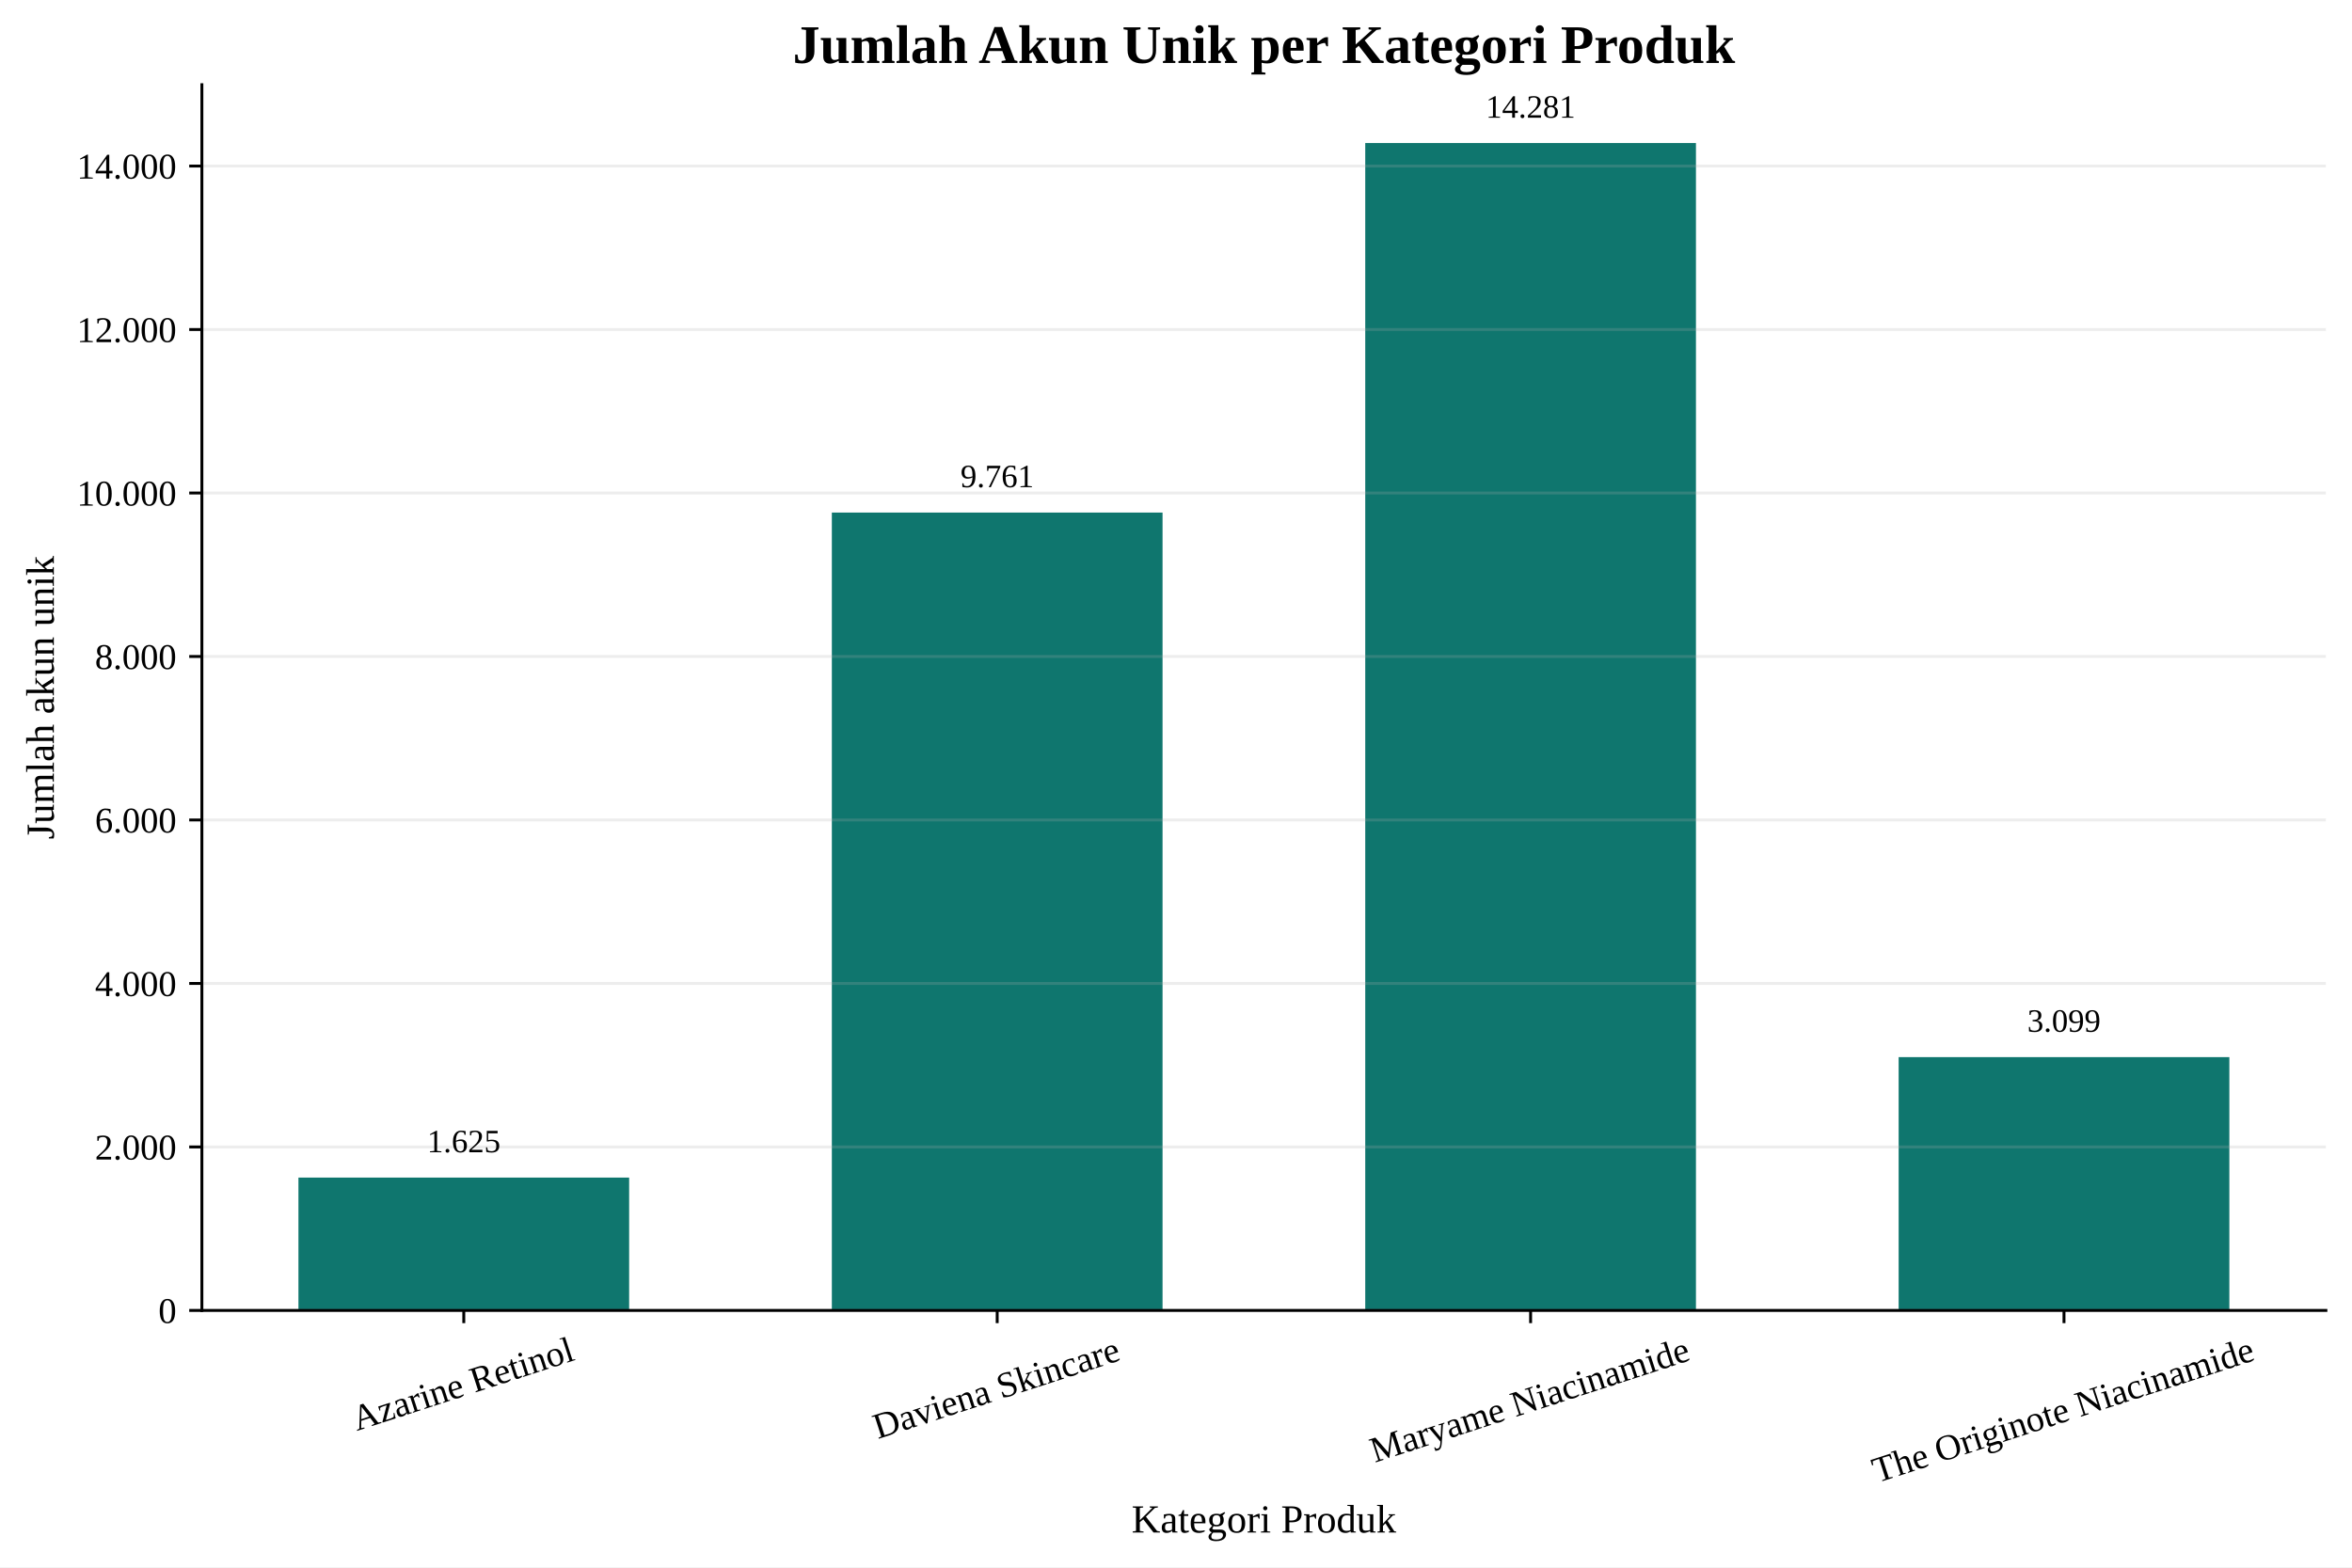
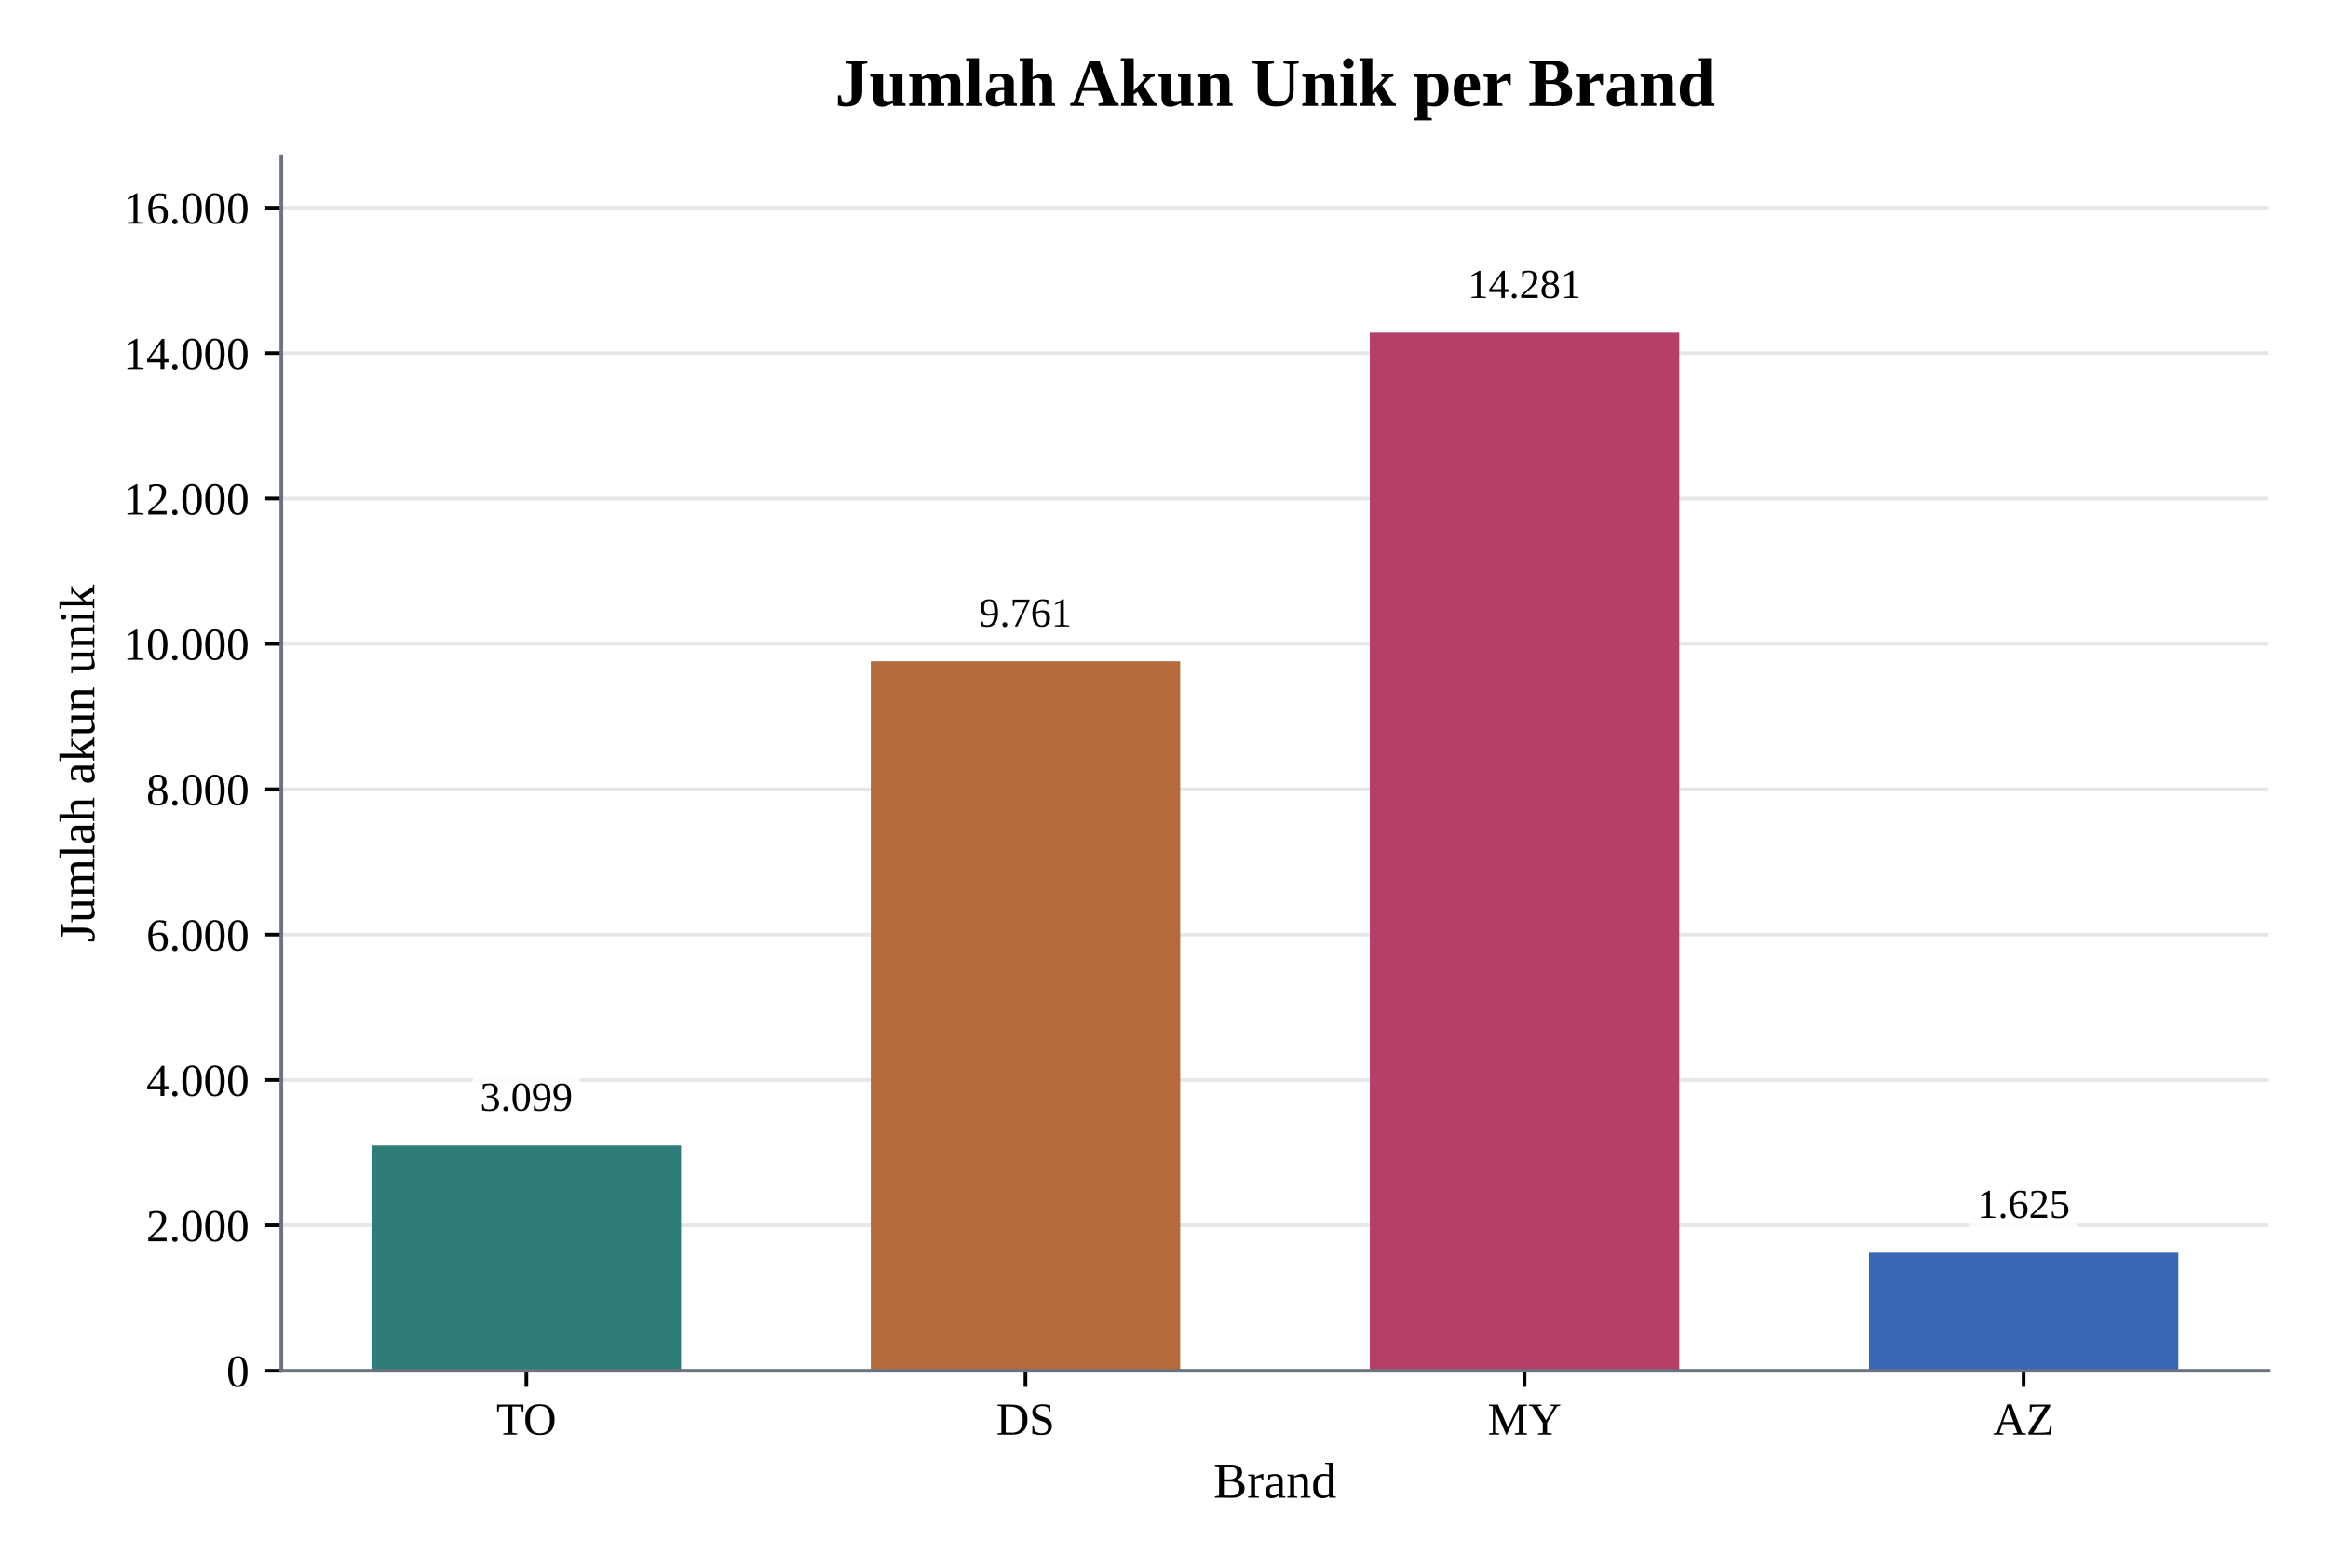
- <svg xmlns="http://www.w3.org/2000/svg" xmlns:xlink="http://www.w3.org/1999/xlink" width="648.791pt" height="432.399pt" viewBox="0 0 648.791 432.399" version="1.1">
+ <svg xmlns="http://www.w3.org/2000/svg" xmlns:xlink="http://www.w3.org/1999/xlink" width="508.517pt" height="342.486pt" viewBox="0 0 508.517 342.486" version="1.1">
  <defs>
    <style type="text/css">*{stroke-linejoin: round; stroke-linecap: butt}</style>
  </defs>
  <g id="figure_1">
    <g id="patch_1">
-       <path d="M 0 432.399  L 648.791 432.399  L 648.791 0  L 0 0  z " style="fill: #ffffff" />
+       <path d="M 0 342.486  L 508.517 342.486  L 508.517 0  L 0 0  z " style="fill: #ffffff" />
    </g>
    <g id="axes_1">
      <g id="patch_2">
-         <path d="M 55.691 361.551  L 641.591 361.551  L 641.591 23.367  L 55.691 23.367  z " style="fill: #ffffff" />
-       </g>
-       <g id="patch_3">
-         <path d="M 82.323 361.551  L 173.548 361.551  L 173.548 324.902  L 82.323 324.902  z " clip-path="url(#p76a01531e0)" style="fill: #0f766e" />
-       </g>
-       <g id="patch_4">
-         <path d="M 229.46 361.551  L 320.685 361.551  L 320.685 141.411  L 229.46 141.411  z " clip-path="url(#p76a01531e0)" style="fill: #0f766e" />
-       </g>
-       <g id="patch_5">
-         <path d="M 376.597 361.551  L 467.822 361.551  L 467.822 39.471  L 376.597 39.471  z " clip-path="url(#p76a01531e0)" style="fill: #0f766e" />
-       </g>
-       <g id="patch_6">
-         <path d="M 523.734 361.551  L 614.959 361.551  L 614.959 291.659  L 523.734 291.659  z " clip-path="url(#p76a01531e0)" style="fill: #0f766e" />
+         <path d="M 61.451 299.452  L 495.557 299.452  L 495.557 34.127  L 61.451 34.127  z " style="fill: #ffffff" />
      </g>
      <g id="matplotlib.axis_1">
        <g id="xtick_1">
          <g id="line2d_1">
            <defs>
-               <path id="madc59f1d47" d="M 0 0  L 0 3.5  " style="stroke: #000000; stroke-width: 0.8" />
+               <path id="mef9bf2d4f2" d="M 0 0  L 0 3.5  " style="stroke: #000000; stroke-width: 0.8" />
            </defs>
            <g>
-               <use xlink:href="#madc59f1d47" x="127.935" y="361.551" style="stroke: #000000; stroke-width: 0.8" />
+               <use xlink:href="#mef9bf2d4f2" x="114.979" y="299.452" style="stroke: #000000; stroke-width: 0.8" />
            </g>
          </g>
          <g id="text_1">
-             <text style="font: 10px 'Times New Roman', 'Times', 'DejaVu Serif', serif" transform="translate(98.43864 394.8057) rotate(-18)">Azarine Retinol</text>
+             <text style="font: 10px 'Times New Roman', 'Times', 'DejaVu Serif', serif; text-anchor: middle" x="114.979" y="313.396" transform="rotate(-0 114.9785 313.3959)">TO</text>
          </g>
        </g>
        <g id="xtick_2">
          <g id="line2d_2">
            <g>
-               <use xlink:href="#madc59f1d47" x="275.073" y="361.551" style="stroke: #000000; stroke-width: 0.8" />
+               <use xlink:href="#mef9bf2d4f2" x="223.996" y="299.452" style="stroke: #000000; stroke-width: 0.8" />
            </g>
          </g>
          <g id="text_2">
-             <text style="font: 10px 'Times New Roman', 'Times', 'DejaVu Serif', serif" transform="translate(242.146 397.0345) rotate(-18)">Daviena Skincare</text>
+             <text style="font: 10px 'Times New Roman', 'Times', 'DejaVu Serif', serif; text-anchor: middle" x="223.996" y="313.396" transform="rotate(-0 223.9956 313.3959)">DS</text>
          </g>
        </g>
        <g id="xtick_3">
          <g id="line2d_3">
            <g>
-               <use xlink:href="#madc59f1d47" x="422.21" y="361.551" style="stroke: #000000; stroke-width: 0.8" />
+               <use xlink:href="#mef9bf2d4f2" x="333.013" y="299.452" style="stroke: #000000; stroke-width: 0.8" />
            </g>
          </g>
          <g id="text_3">
-             <text style="font: 10px 'Times New Roman', 'Times', 'DejaVu Serif', serif" transform="translate(379.2444 403.5562) rotate(-18)">Maryame Niacinamide</text>
+             <text style="font: 10px 'Times New Roman', 'Times', 'DejaVu Serif', serif; text-anchor: middle" x="333.013" y="313.396" transform="rotate(-0 333.0128 313.3959)">MY</text>
          </g>
        </g>
        <g id="xtick_4">
          <g id="line2d_4">
            <g>
-               <use xlink:href="#madc59f1d47" x="569.347" y="361.551" style="stroke: #000000; stroke-width: 0.8" />
+               <use xlink:href="#mef9bf2d4f2" x="442.03" y="299.452" style="stroke: #000000; stroke-width: 0.8" />
            </g>
          </g>
          <g id="text_4">
-             <text style="font: 10px 'Times New Roman', 'Times', 'DejaVu Serif', serif" transform="translate(517.796 409.1354) rotate(-18)">The Originote Niacinamide</text>
+             <text style="font: 10px 'Times New Roman', 'Times', 'DejaVu Serif', serif; text-anchor: middle" x="442.03" y="313.396" transform="rotate(-0 442.0299 313.3959)">AZ</text>
          </g>
        </g>
        <g id="text_5">
-           <text style="font: 11px 'Times New Roman', 'Times', 'DejaVu Serif', serif; text-anchor: middle" x="348.641" y="422.826" transform="rotate(-0 348.6411 422.8257)">Kategori Produk</text>
+           <text style="font: 11px 'Times New Roman', 'Times', 'DejaVu Serif', serif; text-anchor: middle" x="278.504" y="327.173" transform="rotate(-0 278.5042 327.1731)">Brand</text>
        </g>
      </g>
      <g id="matplotlib.axis_2">
        <g id="ytick_1">
          <g id="line2d_5">
-             <path d="M 55.691 361.551  L 641.591 361.551  " clip-path="url(#p76a01531e0)" style="fill: none; stroke: #b0b0b0; stroke-opacity: 0.22; stroke-width: 0.8; stroke-linecap: square" />
+             <path d="M 61.451 299.452  L 495.557 299.452  " clip-path="url(#pc29a0b6c60)" style="fill: none; stroke: #e5e7eb; stroke-width: 0.8; stroke-linecap: square" />
          </g>
          <g id="line2d_6">
            <defs>
-               <path id="m34b7e6b727" d="M 0 0  L -3.5 0  " style="stroke: #000000; stroke-width: 0.8" />
+               <path id="m935c6b03d6" d="M 0 0  L -3.5 0  " style="stroke: #000000; stroke-width: 0.8" />
            </defs>
            <g>
-               <use xlink:href="#m34b7e6b727" x="55.691" y="361.551" style="stroke: #000000; stroke-width: 0.8" />
+               <use xlink:href="#m935c6b03d6" x="61.451" y="299.452" style="stroke: #000000; stroke-width: 0.8" />
            </g>
          </g>
          <g id="text_6">
-             <text style="font: 10px 'Times New Roman', 'Times', 'DejaVu Serif', serif; text-anchor: end" x="48.691" y="365.023" transform="rotate(-0 48.69109 365.0231)">0</text>
+             <text style="font: 10px 'Times New Roman', 'Times', 'DejaVu Serif', serif; text-anchor: end" x="54.451" y="302.924" transform="rotate(-0 54.45109 302.9241)">0</text>
          </g>
        </g>
        <g id="ytick_2">
          <g id="line2d_7">
-             <path d="M 55.691 316.445  L 641.591 316.445  " clip-path="url(#p76a01531e0)" style="fill: none; stroke: #b0b0b0; stroke-opacity: 0.22; stroke-width: 0.8; stroke-linecap: square" />
+             <path d="M 61.451 267.693  L 495.557 267.693  " clip-path="url(#pc29a0b6c60)" style="fill: none; stroke: #e5e7eb; stroke-width: 0.8; stroke-linecap: square" />
          </g>
          <g id="line2d_8">
            <g>
-               <use xlink:href="#m34b7e6b727" x="55.691" y="316.445" style="stroke: #000000; stroke-width: 0.8" />
+               <use xlink:href="#m935c6b03d6" x="61.451" y="267.693" style="stroke: #000000; stroke-width: 0.8" />
            </g>
          </g>
          <g id="text_7">
-             <text style="font: 10px 'Times New Roman', 'Times', 'DejaVu Serif', serif; text-anchor: end" x="48.691" y="319.917" transform="rotate(-0 48.69109 319.917)">2.000</text>
+             <text style="font: 10px 'Times New Roman', 'Times', 'DejaVu Serif', serif; text-anchor: end" x="54.451" y="271.165" transform="rotate(-0 54.45109 271.1653)">2.000</text>
          </g>
        </g>
        <g id="ytick_3">
          <g id="line2d_9">
-             <path d="M 55.691 271.339  L 641.591 271.339  " clip-path="url(#p76a01531e0)" style="fill: none; stroke: #b0b0b0; stroke-opacity: 0.22; stroke-width: 0.8; stroke-linecap: square" />
+             <path d="M 61.451 235.935  L 495.557 235.935  " clip-path="url(#pc29a0b6c60)" style="fill: none; stroke: #e5e7eb; stroke-width: 0.8; stroke-linecap: square" />
          </g>
          <g id="line2d_10">
            <g>
-               <use xlink:href="#m34b7e6b727" x="55.691" y="271.339" style="stroke: #000000; stroke-width: 0.8" />
+               <use xlink:href="#m935c6b03d6" x="61.451" y="235.935" style="stroke: #000000; stroke-width: 0.8" />
            </g>
          </g>
          <g id="text_8">
-             <text style="font: 10px 'Times New Roman', 'Times', 'DejaVu Serif', serif; text-anchor: end" x="48.691" y="274.811" transform="rotate(-0 48.69109 274.8109)">4.000</text>
+             <text style="font: 10px 'Times New Roman', 'Times', 'DejaVu Serif', serif; text-anchor: end" x="54.451" y="239.407" transform="rotate(-0 54.45109 239.4065)">4.000</text>
          </g>
        </g>
        <g id="ytick_4">
          <g id="line2d_11">
-             <path d="M 55.691 226.233  L 641.591 226.233  " clip-path="url(#p76a01531e0)" style="fill: none; stroke: #b0b0b0; stroke-opacity: 0.22; stroke-width: 0.8; stroke-linecap: square" />
+             <path d="M 61.451 204.176  L 495.557 204.176  " clip-path="url(#pc29a0b6c60)" style="fill: none; stroke: #e5e7eb; stroke-width: 0.8; stroke-linecap: square" />
          </g>
          <g id="line2d_12">
            <g>
-               <use xlink:href="#m34b7e6b727" x="55.691" y="226.233" style="stroke: #000000; stroke-width: 0.8" />
+               <use xlink:href="#m935c6b03d6" x="61.451" y="204.176" style="stroke: #000000; stroke-width: 0.8" />
            </g>
          </g>
          <g id="text_9">
-             <text style="font: 10px 'Times New Roman', 'Times', 'DejaVu Serif', serif; text-anchor: end" x="48.691" y="229.705" transform="rotate(-0 48.69109 229.7048)">6.000</text>
+             <text style="font: 10px 'Times New Roman', 'Times', 'DejaVu Serif', serif; text-anchor: end" x="54.451" y="207.648" transform="rotate(-0 54.45109 207.6478)">6.000</text>
          </g>
        </g>
        <g id="ytick_5">
          <g id="line2d_13">
-             <path d="M 55.691 181.127  L 641.591 181.127  " clip-path="url(#p76a01531e0)" style="fill: none; stroke: #b0b0b0; stroke-opacity: 0.22; stroke-width: 0.8; stroke-linecap: square" />
+             <path d="M 61.451 172.417  L 495.557 172.417  " clip-path="url(#pc29a0b6c60)" style="fill: none; stroke: #e5e7eb; stroke-width: 0.8; stroke-linecap: square" />
          </g>
          <g id="line2d_14">
            <g>
-               <use xlink:href="#m34b7e6b727" x="55.691" y="181.127" style="stroke: #000000; stroke-width: 0.8" />
+               <use xlink:href="#m935c6b03d6" x="61.451" y="172.417" style="stroke: #000000; stroke-width: 0.8" />
            </g>
          </g>
          <g id="text_10">
-             <text style="font: 10px 'Times New Roman', 'Times', 'DejaVu Serif', serif; text-anchor: end" x="48.691" y="184.599" transform="rotate(-0 48.69109 184.5987)">8.000</text>
+             <text style="font: 10px 'Times New Roman', 'Times', 'DejaVu Serif', serif; text-anchor: end" x="54.451" y="175.889" transform="rotate(-0 54.45109 175.889)">8.000</text>
          </g>
        </g>
        <g id="ytick_6">
          <g id="line2d_15">
-             <path d="M 55.691 136.021  L 641.591 136.021  " clip-path="url(#p76a01531e0)" style="fill: none; stroke: #b0b0b0; stroke-opacity: 0.22; stroke-width: 0.8; stroke-linecap: square" />
+             <path d="M 61.451 140.658  L 495.557 140.658  " clip-path="url(#pc29a0b6c60)" style="fill: none; stroke: #e5e7eb; stroke-width: 0.8; stroke-linecap: square" />
          </g>
          <g id="line2d_16">
            <g>
-               <use xlink:href="#m34b7e6b727" x="55.691" y="136.021" style="stroke: #000000; stroke-width: 0.8" />
+               <use xlink:href="#m935c6b03d6" x="61.451" y="140.658" style="stroke: #000000; stroke-width: 0.8" />
            </g>
          </g>
          <g id="text_11">
-             <text style="font: 10px 'Times New Roman', 'Times', 'DejaVu Serif', serif; text-anchor: end" x="48.691" y="139.493" transform="rotate(-0 48.69109 139.4926)">10.000</text>
+             <text style="font: 10px 'Times New Roman', 'Times', 'DejaVu Serif', serif; text-anchor: end" x="54.451" y="144.13" transform="rotate(-0 54.45109 144.1302)">10.000</text>
          </g>
        </g>
        <g id="ytick_7">
          <g id="line2d_17">
-             <path d="M 55.691 90.915  L 641.591 90.915  " clip-path="url(#p76a01531e0)" style="fill: none; stroke: #b0b0b0; stroke-opacity: 0.22; stroke-width: 0.8; stroke-linecap: square" />
+             <path d="M 61.451 108.9  L 495.557 108.9  " clip-path="url(#pc29a0b6c60)" style="fill: none; stroke: #e5e7eb; stroke-width: 0.8; stroke-linecap: square" />
          </g>
          <g id="line2d_18">
            <g>
-               <use xlink:href="#m34b7e6b727" x="55.691" y="90.915" style="stroke: #000000; stroke-width: 0.8" />
+               <use xlink:href="#m935c6b03d6" x="61.451" y="108.9" style="stroke: #000000; stroke-width: 0.8" />
            </g>
          </g>
          <g id="text_12">
-             <text style="font: 10px 'Times New Roman', 'Times', 'DejaVu Serif', serif; text-anchor: end" x="48.691" y="94.387" transform="rotate(-0 48.69109 94.38655)">12.000</text>
+             <text style="font: 10px 'Times New Roman', 'Times', 'DejaVu Serif', serif; text-anchor: end" x="54.451" y="112.371" transform="rotate(-0 54.45109 112.3714)">12.000</text>
          </g>
        </g>
        <g id="ytick_8">
          <g id="line2d_19">
-             <path d="M 55.691 45.809  L 641.591 45.809  " clip-path="url(#p76a01531e0)" style="fill: none; stroke: #b0b0b0; stroke-opacity: 0.22; stroke-width: 0.8; stroke-linecap: square" />
+             <path d="M 61.451 77.141  L 495.557 77.141  " clip-path="url(#pc29a0b6c60)" style="fill: none; stroke: #e5e7eb; stroke-width: 0.8; stroke-linecap: square" />
          </g>
          <g id="line2d_20">
            <g>
-               <use xlink:href="#m34b7e6b727" x="55.691" y="45.809" style="stroke: #000000; stroke-width: 0.8" />
+               <use xlink:href="#m935c6b03d6" x="61.451" y="77.141" style="stroke: #000000; stroke-width: 0.8" />
            </g>
          </g>
          <g id="text_13">
-             <text style="font: 10px 'Times New Roman', 'Times', 'DejaVu Serif', serif; text-anchor: end" x="48.691" y="49.28" transform="rotate(-0 48.69109 49.28047)">14.000</text>
-           </g>
-         </g>
-         <g id="text_14">
-           <text style="font: 11px 'Times New Roman', 'Times', 'DejaVu Serif', serif; text-anchor: middle" x="14.838" y="192.459" transform="rotate(-90 14.83812 192.4592)">Jumlah akun unik</text>
-         </g>
+             <text style="font: 10px 'Times New Roman', 'Times', 'DejaVu Serif', serif; text-anchor: end" x="54.451" y="80.613" transform="rotate(-0 54.45109 80.61267)">14.000</text>
+           </g>
+         </g>
+         <g id="ytick_9">
+           <g id="line2d_21">
+             <path d="M 61.451 45.382  L 495.557 45.382  " clip-path="url(#pc29a0b6c60)" style="fill: none; stroke: #e5e7eb; stroke-width: 0.8; stroke-linecap: square" />
+           </g>
+           <g id="line2d_22">
+             <g>
+               <use xlink:href="#m935c6b03d6" x="61.451" y="45.382" style="stroke: #000000; stroke-width: 0.8" />
+             </g>
+           </g>
+           <g id="text_14">
+             <text style="font: 10px 'Times New Roman', 'Times', 'DejaVu Serif', serif; text-anchor: end" x="54.451" y="48.854" transform="rotate(-0 54.45109 48.8539)">16.000</text>
+           </g>
+         </g>
+         <g id="text_15">
+           <text style="font: 11px 'Times New Roman', 'Times', 'DejaVu Serif', serif; text-anchor: middle" x="20.598" y="166.79" transform="rotate(-90 20.59812 166.7897)">Jumlah akun unik</text>
+         </g>
+       </g>
+       <g id="patch_3">
+         <path d="M 81.183 299.452  L 148.774 299.452  L 148.774 250.242  L 81.183 250.242  z " clip-path="url(#pc29a0b6c60)" style="fill: #2e7d78" />
+       </g>
+       <g id="patch_4">
+         <path d="M 190.2 299.452  L 257.791 299.452  L 257.791 144.454  L 190.2 144.454  z " clip-path="url(#pc29a0b6c60)" style="fill: #b46a3a" />
+       </g>
+       <g id="patch_5">
+         <path d="M 299.217 299.452  L 366.808 299.452  L 366.808 72.679  L 299.217 72.679  z " clip-path="url(#pc29a0b6c60)" style="fill: #b63f6a" />
+       </g>
+       <g id="patch_6">
+         <path d="M 408.235 299.452  L 475.825 299.452  L 475.825 273.648  L 408.235 273.648  z " clip-path="url(#pc29a0b6c60)" style="fill: #3a66b7" />
      </g>
      <g id="patch_7">
-         <path d="M 55.691 361.551  L 55.691 23.367  " style="fill: none; stroke: #000000; stroke-width: 0.8; stroke-linejoin: miter; stroke-linecap: square" />
+         <path d="M 61.451 299.452  L 61.451 34.127  " style="fill: none; stroke: #6b7280; stroke-width: 0.8; stroke-linejoin: miter; stroke-linecap: square" />
      </g>
      <g id="patch_8">
-         <path d="M 55.691 361.551  L 641.591 361.551  " style="fill: none; stroke: #000000; stroke-width: 0.8; stroke-linejoin: miter; stroke-linecap: square" />
-       </g>
-       <g id="text_15">
-         <text style="font: 9px 'Times New Roman', 'Times', 'DejaVu Serif', serif; text-anchor: middle" x="127.935" y="317.905" transform="rotate(-0 127.9354 317.9046)">1.625</text>
+         <path d="M 61.451 299.452  L 495.557 299.452  " style="fill: none; stroke: #6b7280; stroke-width: 0.8; stroke-linejoin: miter; stroke-linecap: square" />
      </g>
      <g id="text_16">
-         <text style="font: 9px 'Times New Roman', 'Times', 'DejaVu Serif', serif; text-anchor: middle" x="275.073" y="134.413" transform="rotate(-0 275.0725 134.413)">9.761</text>
+         <g id="patch_9">
+           <path d="M 104.854 246.193  L 125.104 246.193  Q 126.724 246.193 126.724 244.573  L 126.724 236.398  Q 126.724 234.778 125.104 234.778  L 104.854 234.778  Q 103.234 234.778 103.234 236.398  L 103.234 244.573  Q 103.234 246.193 104.854 246.193  z " style="fill: #ffffff; opacity: 0.85" />
+         </g>
+         <text style="font: 9px 'Times New Roman', 'Times', 'DejaVu Serif', serif; text-anchor: middle" x="114.979" y="242.647" transform="rotate(-0 114.9785 242.6475)">3.099</text>
      </g>
      <g id="text_17">
-         <text style="font: 9px 'Times New Roman', 'Times', 'DejaVu Serif', serif; text-anchor: middle" x="422.21" y="32.473" transform="rotate(-0 422.2097 32.47327)">14.281</text>
+         <g id="patch_10">
+           <path d="M 213.871 140.404  L 234.121 140.404  Q 235.741 140.404 235.741 138.784  L 235.741 130.61  Q 235.741 128.99 234.121 128.99  L 213.871 128.99  Q 212.251 128.99 212.251 130.61  L 212.251 138.784  Q 212.251 140.404 213.871 140.404  z " style="fill: #ffffff; opacity: 0.85" />
+         </g>
+         <text style="font: 9px 'Times New Roman', 'Times', 'DejaVu Serif', serif; text-anchor: middle" x="223.996" y="136.859" transform="rotate(-0 223.9956 136.859)">9.761</text>
      </g>
      <g id="text_18">
-         <text style="font: 9px 'Times New Roman', 'Times', 'DejaVu Serif', serif; text-anchor: middle" x="569.347" y="284.661" transform="rotate(-0 569.3468 284.6614)">3.099</text>
+         <g id="patch_11">
+           <path d="M 320.638 68.629  L 345.388 68.629  Q 347.008 68.629 347.008 67.009  L 347.008 58.835  Q 347.008 57.215 345.388 57.215  L 320.638 57.215  Q 319.018 57.215 319.018 58.835  L 319.018 67.009  Q 319.018 68.629 320.638 68.629  z " style="fill: #ffffff; opacity: 0.85" />
+         </g>
+         <text style="font: 9px 'Times New Roman', 'Times', 'DejaVu Serif', serif; text-anchor: middle" x="333.013" y="65.084" transform="rotate(-0 333.0128 65.08419)">14.281</text>
      </g>
      <g id="text_19">
-         <text style="font: 700 15px 'Times New Roman', 'Times', 'DejaVu Serif', serif; text-anchor: middle" x="348.641" y="17.367" transform="rotate(-0 348.6411 17.36719)">Jumlah Akun Unik per Kategori Produk</text>
+         <g id="patch_12">
+           <path d="M 431.905 269.599  L 452.155 269.599  Q 453.775 269.599 453.775 267.979  L 453.775 259.804  Q 453.775 258.184 452.155 258.184  L 431.905 258.184  Q 430.285 258.184 430.285 259.804  L 430.285 267.979  Q 430.285 269.599 431.905 269.599  z " style="fill: #ffffff; opacity: 0.85" />
+         </g>
+         <text style="font: 9px 'Times New Roman', 'Times', 'DejaVu Serif', serif; text-anchor: middle" x="442.03" y="266.054" transform="rotate(-0 442.0299 266.0537)">1.625</text>
+       </g>
+       <g id="text_20">
+         <text style="font: 700 15px 'Times New Roman', 'Times', 'DejaVu Serif', serif; text-anchor: middle" x="278.504" y="23.127" transform="rotate(-0 278.5042 23.12719)">Jumlah Akun Unik per Brand</text>
      </g>
    </g>
  </g>
  <defs>
-     <clipPath id="p76a01531e0">
-       <rect x="55.691" y="23.367" width="585.9" height="338.184" />
+     <clipPath id="pc29a0b6c60">
+       <rect x="61.451" y="34.127" width="434.106" height="265.325" />
    </clipPath>
  </defs>
</svg>
